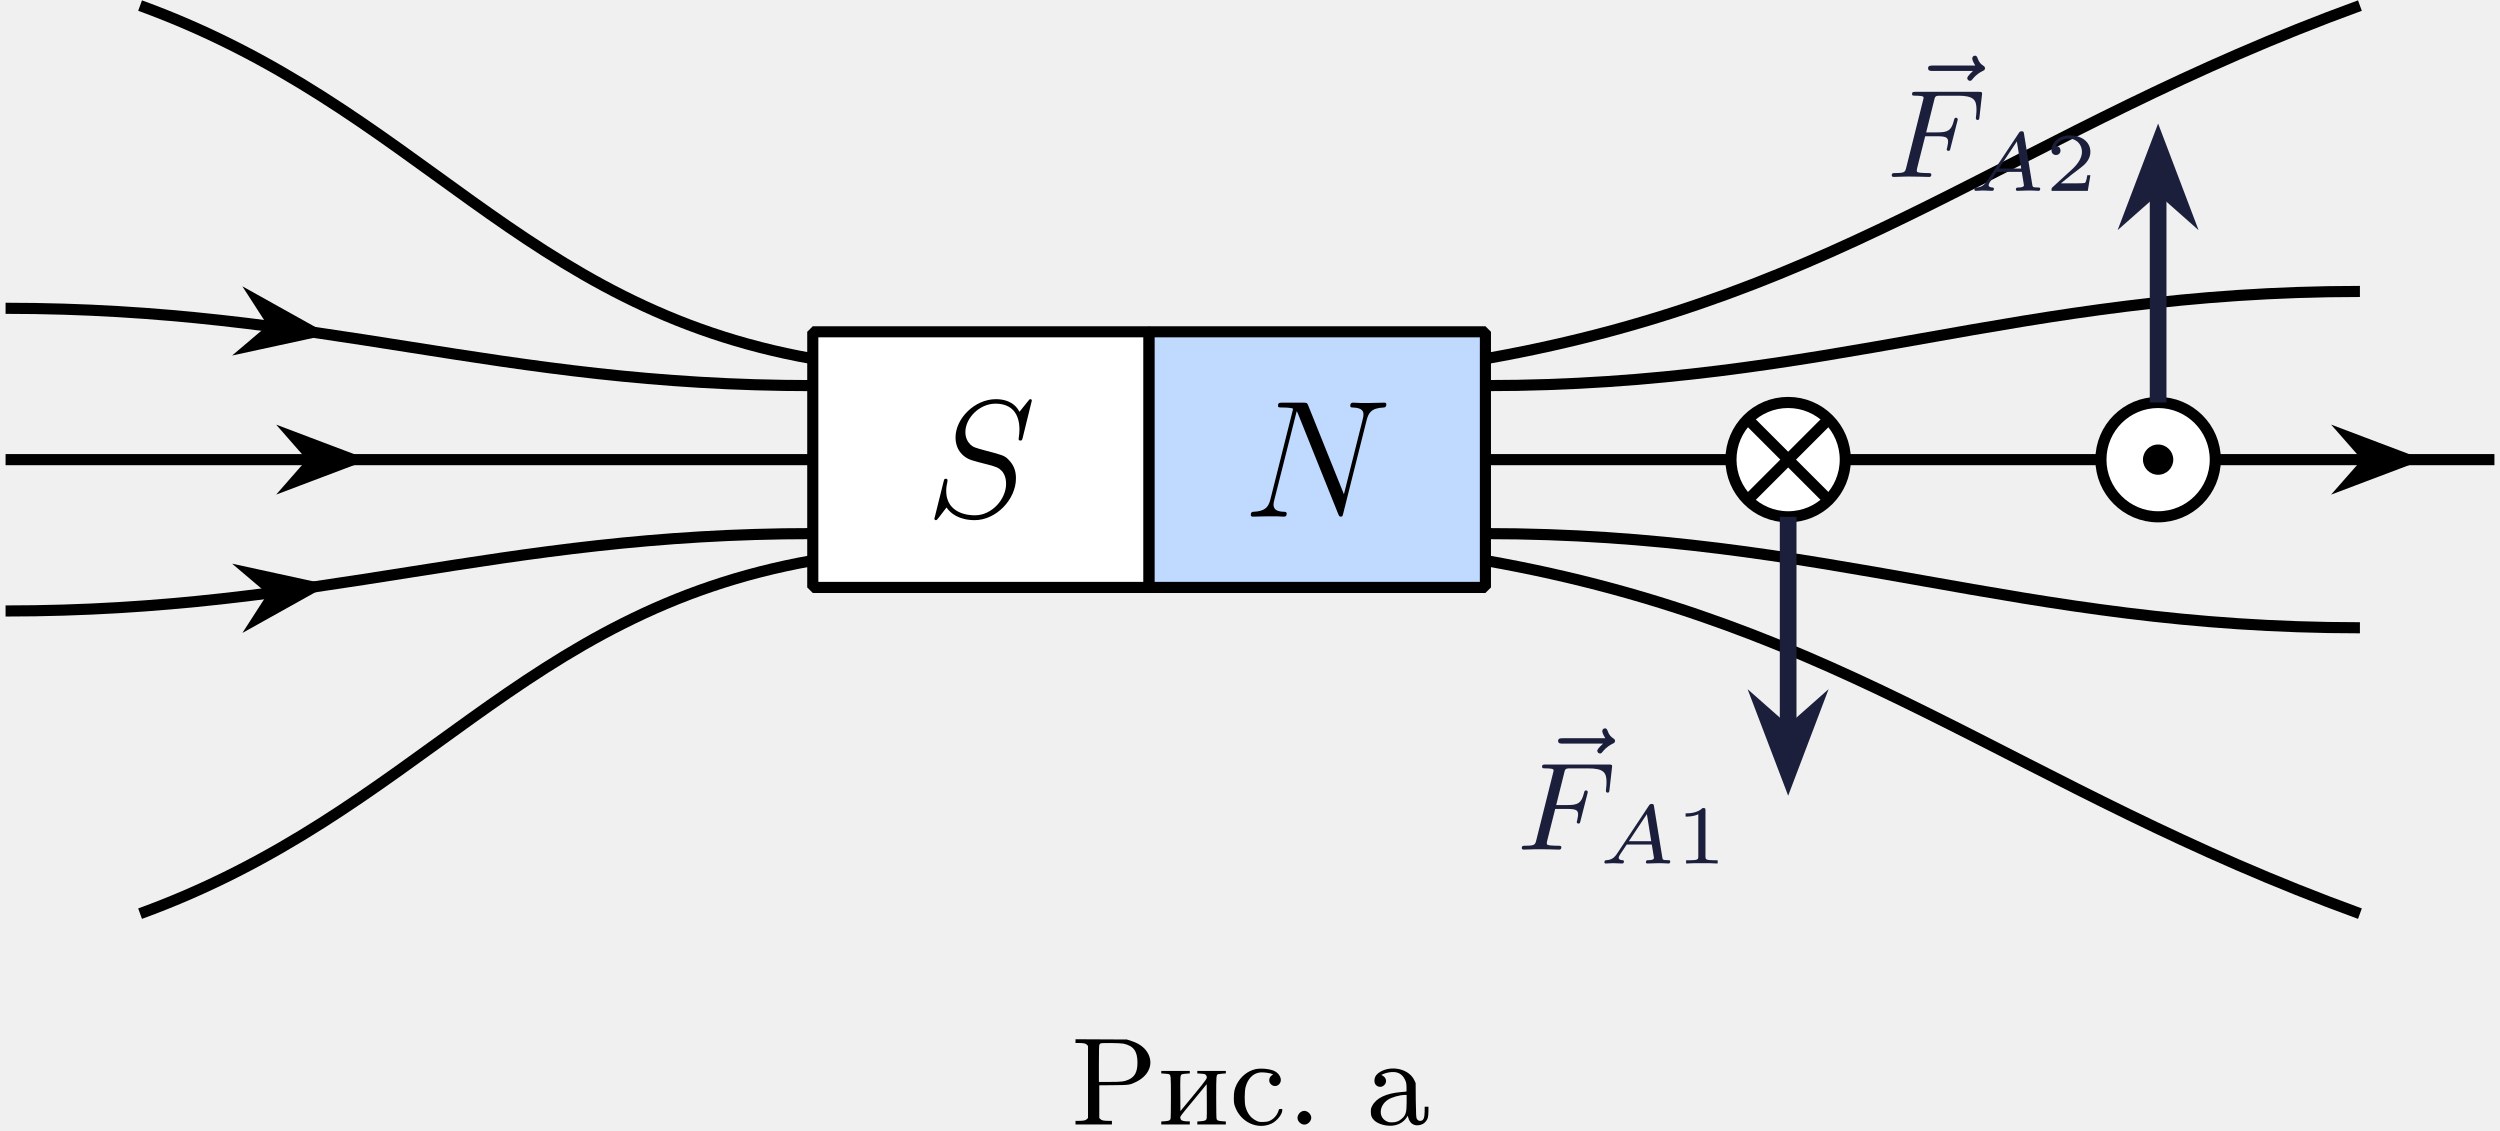
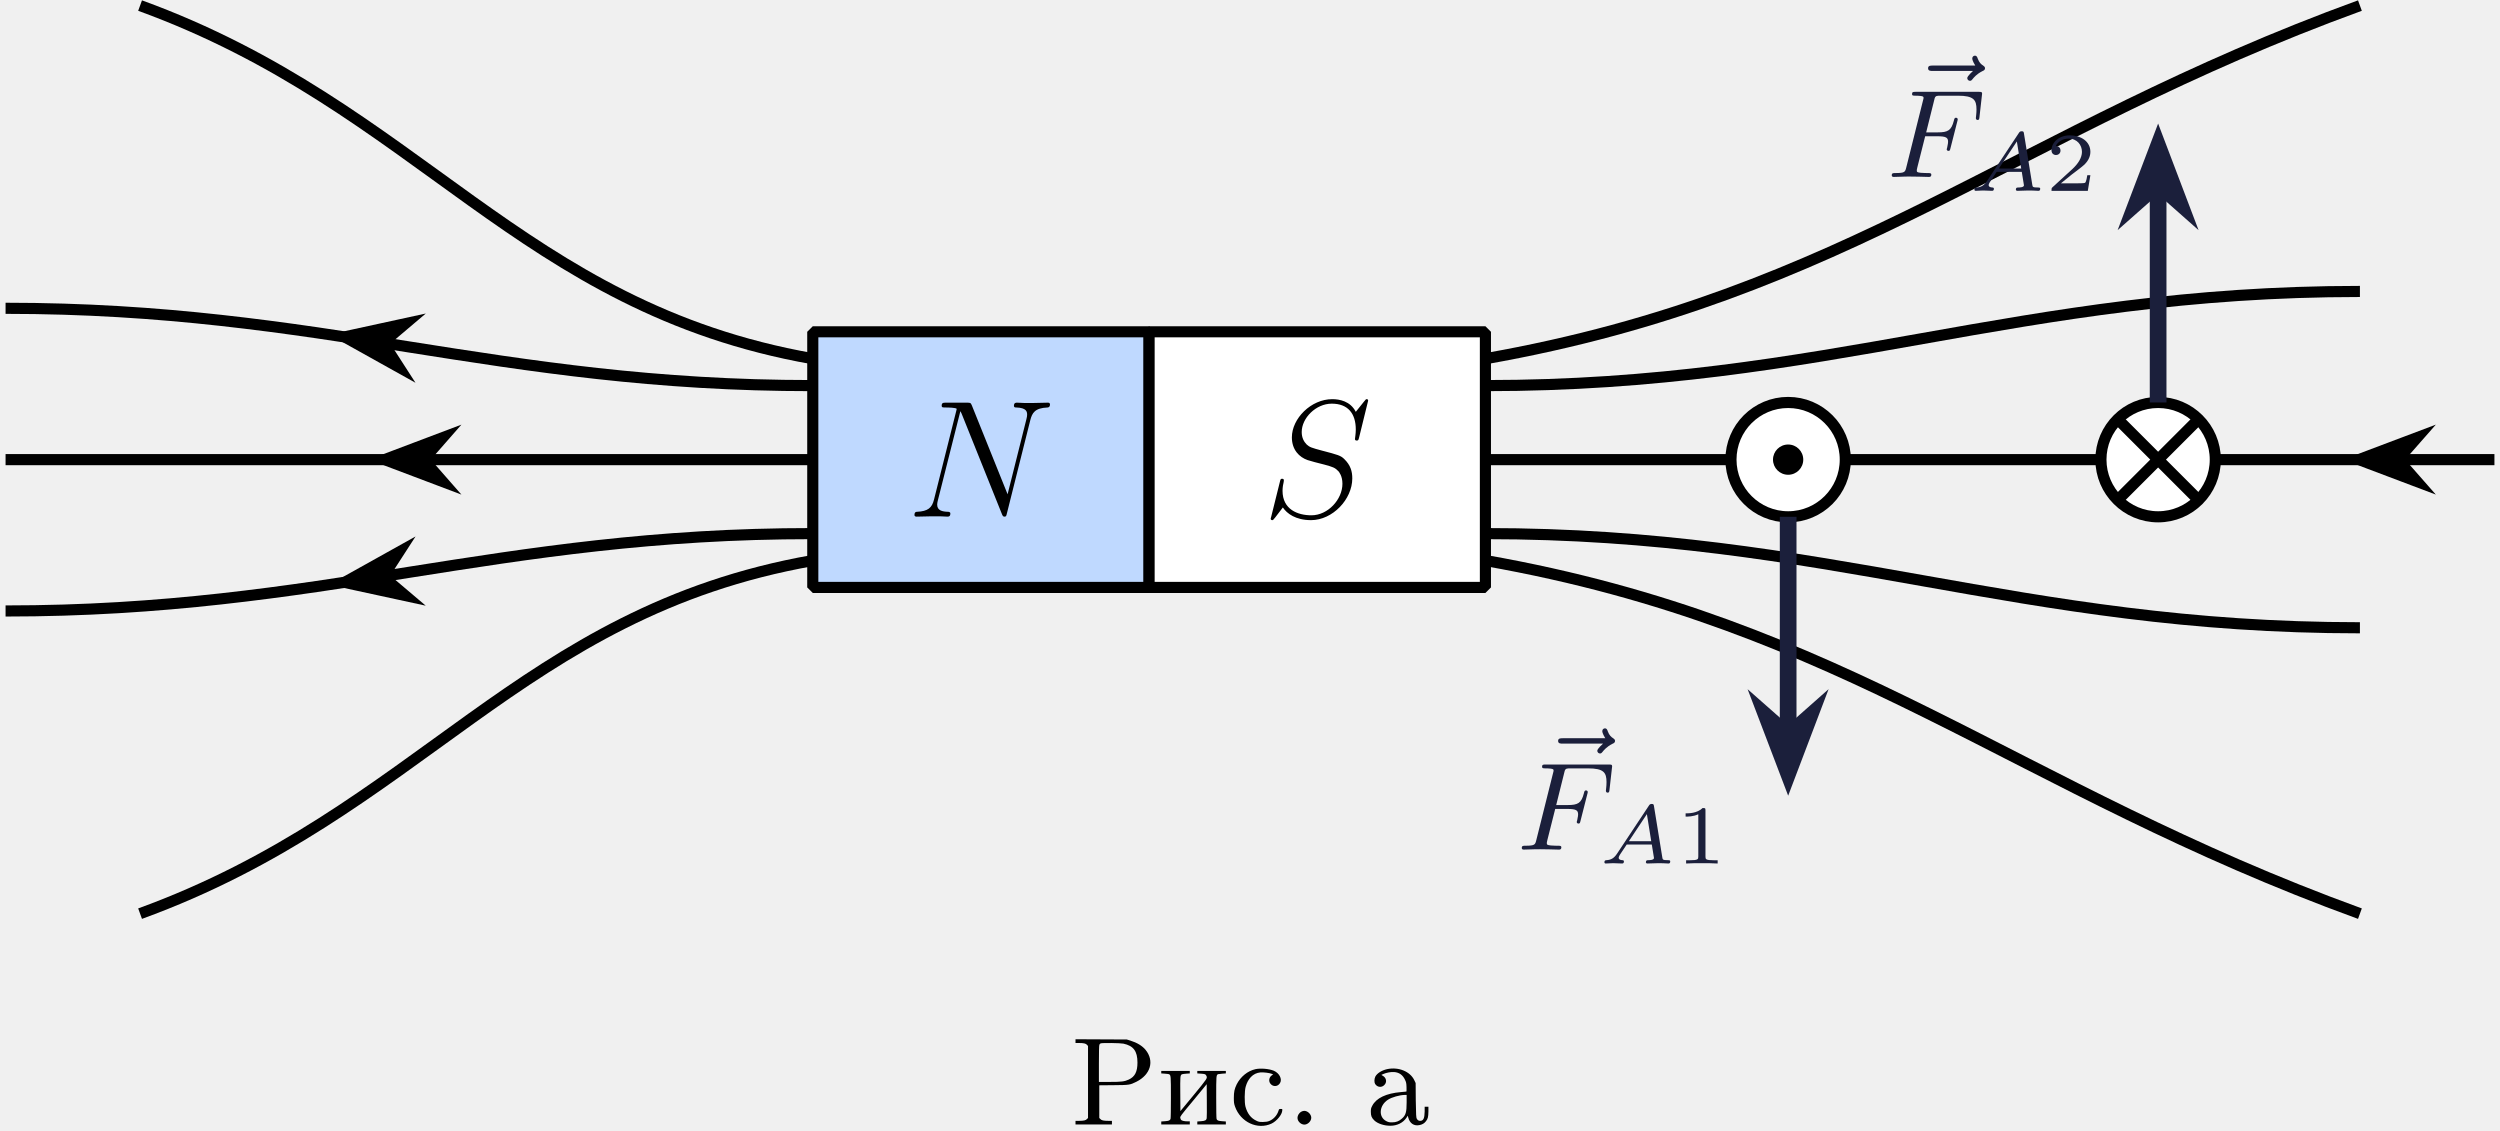
<svg xmlns="http://www.w3.org/2000/svg" xmlns:xlink="http://www.w3.org/1999/xlink" version="1.1" width="232.827pt" height="105.248pt" viewBox="-70.008 -70.008 179.098 80.96">
  <defs>
+     <path id="g4-49" d="M2.146-3.796C2.146-3.975 2.122-3.975 1.943-3.975C1.548-3.593 .938-3.593 .723-3.593V-3.359C.879-3.359 1.273-3.359 1.632-3.527V-.508C1.632-.311 1.632-.233 1.016-.233H.759V0C1.088-.024 1.554-.024 1.889-.024S2.69-.024 3.019 0V-.233H2.762C2.146-.233 2.146-.311 2.146-.508V-3.796Z" />
+     <path id="g4-50" d="M3.216-1.118H2.995C2.983-1.034 2.923-.64 2.833-.574C2.792-.538 2.307-.538 2.224-.538H1.106L1.871-1.16C2.074-1.321 2.606-1.704 2.792-1.883C2.971-2.062 3.216-2.367 3.216-2.792C3.216-3.539 2.54-3.975 1.739-3.975C.968-3.975 .43-3.467 .43-2.905C.43-2.6 .687-2.564 .753-2.564C.903-2.564 1.076-2.672 1.076-2.887C1.076-3.019 .998-3.21 .735-3.21C.873-3.515 1.237-3.742 1.65-3.742C2.277-3.742 2.612-3.276 2.612-2.792C2.612-2.367 2.331-1.931 1.913-1.548L.496-.251C.436-.191 .43-.185 .43 0H3.031L3.216-1.118Z" />
+     <path id="g2-65" d="M1.351-.729C1.124-.383 .921-.263 .586-.239C.502-.233 .43-.227 .43-.09C.43-.03 .478 0 .52 0C.687 0 .885-.024 1.058-.024C1.201-.024 1.554 0 1.698 0C1.763 0 1.829-.03 1.829-.149C1.829-.233 1.745-.239 1.728-.239C1.584-.245 1.453-.281 1.453-.412C1.453-.484 1.518-.586 1.536-.622L2.026-1.357H3.826L3.981-.395C3.981-.239 3.634-.239 3.575-.239C3.497-.239 3.401-.239 3.401-.09C3.401-.06 3.431 0 3.503 0C3.682 0 4.119-.024 4.298-.024C4.417-.024 4.531-.018 4.651-.018S4.902 0 5.015 0C5.051 0 5.147 0 5.147-.149C5.147-.239 5.069-.239 4.979-.239C4.609-.239 4.603-.281 4.579-.43L3.981-4.107C3.963-4.214 3.957-4.268 3.826-4.268C3.7-4.268 3.664-4.22 3.61-4.136L1.351-.729ZM2.182-1.596L3.473-3.539L3.784-1.596H2.182Z" />
+     <path id="g0-70" d="M2.789-2.914H3.667C4.304-2.914 4.429-2.806 4.429-2.52C4.429-2.493 4.42-2.331 4.367-2.116C4.331-2.008 4.331-2 4.331-1.982C4.331-1.946 4.358-1.865 4.456-1.865S4.564-1.91 4.6-2.053L5.093-3.99C5.102-4.026 5.12-4.08 5.12-4.125C5.12-4.178 5.084-4.241 4.994-4.241C4.896-4.241 4.878-4.178 4.842-4.026C4.663-3.327 4.411-3.192 3.685-3.192H2.86C2.977-3.685 3.434-5.523 3.47-5.64C3.533-5.819 3.631-5.819 3.9-5.819H5.138C6.267-5.819 6.465-5.523 6.465-4.833C6.465-4.528 6.42-4.286 6.42-4.214S6.465-4.08 6.545-4.08C6.653-4.08 6.662-4.142 6.68-4.304L6.868-5.972C6.868-6.097 6.779-6.097 6.608-6.097H2.116C1.937-6.097 1.847-6.097 1.847-5.936C1.847-5.819 1.937-5.819 2.125-5.819C2.161-5.819 2.322-5.819 2.466-5.801C2.663-5.774 2.672-5.738 2.672-5.658C2.672-5.631 2.672-5.613 2.627-5.452L1.435-.681C1.354-.359 1.336-.278 .664-.278C.493-.278 .395-.278 .395-.117C.395-.063 .421 0 .529 0C.628 0 1.049-.009 1.139-.018C1.21-.027 1.524-.027 1.722-.027C1.892-.027 2.143-.018 2.358-.018S2.824 0 3.04 0C3.111 0 3.228 0 3.228-.161C3.228-.278 3.138-.278 2.95-.278C2.932-.278 2.699-.278 2.484-.296C2.206-.323 2.188-.359 2.188-.466C2.188-.484 2.188-.538 2.224-.672L2.789-2.914Z" />
+     <path id="g0-126" d="M4.86-5.326C4.842-5.308 4.447-4.958 4.447-4.815C4.447-4.707 4.537-4.618 4.645-4.618C4.734-4.618 4.779-4.68 4.815-4.725C4.914-4.851 5.12-5.102 5.523-5.308C5.631-5.353 5.721-5.398 5.721-5.523C5.721-5.622 5.631-5.676 5.586-5.712C5.452-5.792 5.299-5.927 5.2-6.205C5.165-6.312 5.129-6.42 4.994-6.42C4.914-6.42 4.806-6.357 4.806-6.223C4.806-6.061 4.985-5.765 5.021-5.712H1.973C1.82-5.712 1.641-5.712 1.641-5.523C1.641-5.326 1.811-5.326 1.973-5.326H4.86Z" />
    <path id="g1-46" d="M1.031-.915C.888-.825 .78-.646 .78-.493C.771-.242 1.022 0 1.273 0C1.515 0 1.766-.242 1.766-.493C1.766-.735 1.515-.986 1.264-.986C1.201-.986 1.103-.959 1.031-.915Z" />
    <path id="g1-208" d="M.359-5.981V-5.846H.601C.95-5.846 1.103-5.81 1.184-5.712L1.255-5.631V-3.058V-.475L1.184-.403C1.103-.305 .95-.269 .601-.269H.359V-.134V-.009H1.659H2.968V-.134V-.269H2.717C2.367-.269 2.215-.305 2.134-.403L2.062-.475V-1.65V-2.815L3.075-2.824C4.223-2.833 4.259-2.842 4.716-3.067C5.738-3.578 6.025-4.555 5.38-5.353C5.147-5.64 4.761-5.873 4.295-6.016L4.035-6.097L2.197-6.106L.359-6.115ZM3.784-5.801C4.51-5.649 4.797-5.263 4.797-4.447C4.797-3.793 4.618-3.434 4.178-3.228C3.865-3.084 3.658-3.058 2.806-3.058H2.035V-4.367C2.035-5.227 2.044-5.694 2.071-5.73C2.089-5.765 2.125-5.801 2.161-5.819C2.277-5.864 3.551-5.846 3.784-5.801Z" />
    <path id="g1-224" d="M1.56-3.972C1.175-3.882 .852-3.676 .726-3.443C.646-3.282 .637-3.031 .708-2.914C.888-2.636 1.246-2.636 1.426-2.905C1.56-3.102 1.488-3.362 1.273-3.488L1.157-3.56L1.291-3.622C1.515-3.721 1.847-3.784 2.071-3.766C2.43-3.739 2.69-3.56 2.851-3.21C2.932-3.04 2.95-2.977 2.959-2.69C2.968-2.511 2.959-2.367 2.95-2.367C2.932-2.367 2.762-2.349 2.573-2.331C1.497-2.242 .789-1.901 .502-1.345C.412-1.175 .403-1.121 .403-.915C.403-.628 .457-.493 .646-.305C.879-.072 1.363 .09 1.82 .081C2.277 .081 2.708-.126 2.95-.484L3.049-.637L3.084-.502C3.192-.09 3.497 .117 3.882 .036C4.089 0 4.25-.099 4.358-.251C4.492-.421 4.519-.547 4.528-.933V-1.282H4.394H4.259V-.933C4.25-.448 4.169-.269 3.936-.269C3.829-.269 3.757-.314 3.694-.421C3.649-.511 3.64-.655 3.622-1.748L3.613-2.977L3.515-3.183C3.219-3.811 2.376-4.151 1.56-3.972ZM2.968-1.587C2.968-.879 2.905-.664 2.618-.421C2.421-.242 2.206-.161 1.928-.161C1.722-.161 1.668-.17 1.506-.251C.933-.547 .995-1.372 1.632-1.784C1.91-1.964 2.457-2.116 2.824-2.125H2.968Z" />
    <path id="g1-232" d="M.233-3.757V-3.667L.484-3.649C.619-3.64 .753-3.622 .78-3.613C.924-3.551 .924-3.506 .924-1.946C.924-1.094 .915-.448 .897-.403C.852-.296 .771-.26 .484-.242L.233-.224V-.117V-.009H1.255H2.277V-.126V-.233H2.107C1.892-.233 1.713-.278 1.659-.332C1.632-.359 1.605-.421 1.596-.484C1.578-.583 1.605-.619 2.537-1.739L3.488-2.896L3.497-1.722C3.506-1.076 3.497-.502 3.488-.448C3.461-.314 3.371-.26 3.067-.242L2.815-.224V-.117V-.009H3.838H4.86V-.117V-.224L4.609-.242C4.322-.26 4.232-.296 4.196-.403C4.178-.448 4.169-1.094 4.169-1.946C4.169-3.506 4.169-3.551 4.304-3.613C4.34-3.622 4.474-3.64 4.609-3.649L4.86-3.667V-3.757V-3.847H3.838H2.815V-3.757V-3.667L3.067-3.649C3.362-3.631 3.407-3.613 3.461-3.506C3.551-3.327 3.551-3.327 2.555-2.116L1.605-.968L1.596-2.188C1.587-3.461 1.587-3.533 1.713-3.604C1.748-3.622 1.892-3.64 2.026-3.649L2.277-3.667V-3.757V-3.847H1.255H.233Z" />
    <path id="g1-241" d="M1.865-3.972C1.3-3.847 .798-3.434 .52-2.887C.359-2.555 .314-2.349 .314-1.919C.314-1.587 .323-1.515 .395-1.3C.789-.17 2.017 .395 3.013-.072C3.389-.251 3.775-.717 3.784-1.022C3.793-1.121 3.784-1.121 3.676-1.121C3.56-1.121 3.551-1.121 3.506-.968C3.398-.646 3.147-.377 2.851-.26C2.717-.206 2.618-.197 2.394-.188C2.134-.188 2.089-.197 1.91-.287C1.533-.466 1.282-.798 1.148-1.282C1.067-1.578 1.076-2.385 1.157-2.699C1.246-3.013 1.354-3.21 1.533-3.407C1.722-3.604 1.946-3.712 2.215-3.739C2.439-3.757 2.869-3.703 3.022-3.64L3.129-3.596L3.04-3.533C2.851-3.407 2.789-3.147 2.914-2.959C3.093-2.69 3.461-2.699 3.622-2.977C3.793-3.255 3.578-3.685 3.183-3.856C2.851-3.999 2.224-4.053 1.865-3.972Z" />
-     <path id="g4-49" d="M2.146-3.796C2.146-3.975 2.122-3.975 1.943-3.975C1.548-3.593 .938-3.593 .723-3.593V-3.359C.879-3.359 1.273-3.359 1.632-3.527V-.508C1.632-.311 1.632-.233 1.016-.233H.759V0C1.088-.024 1.554-.024 1.889-.024S2.69-.024 3.019 0V-.233H2.762C2.146-.233 2.146-.311 2.146-.508V-3.796Z" />
-     <path id="g4-50" d="M3.216-1.118H2.995C2.983-1.034 2.923-.64 2.833-.574C2.792-.538 2.307-.538 2.224-.538H1.106L1.871-1.16C2.074-1.321 2.606-1.704 2.792-1.883C2.971-2.062 3.216-2.367 3.216-2.792C3.216-3.539 2.54-3.975 1.739-3.975C.968-3.975 .43-3.467 .43-2.905C.43-2.6 .687-2.564 .753-2.564C.903-2.564 1.076-2.672 1.076-2.887C1.076-3.019 .998-3.21 .735-3.21C.873-3.515 1.237-3.742 1.65-3.742C2.277-3.742 2.612-3.276 2.612-2.792C2.612-2.367 2.331-1.931 1.913-1.548L.496-.251C.436-.191 .43-.185 .43 0H3.031L3.216-1.118Z" />
-     <path id="g2-65" d="M1.351-.729C1.124-.383 .921-.263 .586-.239C.502-.233 .43-.227 .43-.09C.43-.03 .478 0 .52 0C.687 0 .885-.024 1.058-.024C1.201-.024 1.554 0 1.698 0C1.763 0 1.829-.03 1.829-.149C1.829-.233 1.745-.239 1.728-.239C1.584-.245 1.453-.281 1.453-.412C1.453-.484 1.518-.586 1.536-.622L2.026-1.357H3.826L3.981-.395C3.981-.239 3.634-.239 3.575-.239C3.497-.239 3.401-.239 3.401-.09C3.401-.06 3.431 0 3.503 0C3.682 0 4.119-.024 4.298-.024C4.417-.024 4.531-.018 4.651-.018S4.902 0 5.015 0C5.051 0 5.147 0 5.147-.149C5.147-.239 5.069-.239 4.979-.239C4.609-.239 4.603-.281 4.579-.43L3.981-4.107C3.963-4.214 3.957-4.268 3.826-4.268C3.7-4.268 3.664-4.22 3.61-4.136L1.351-.729ZM2.182-1.596L3.473-3.539L3.784-1.596H2.182Z" />
-     <path id="g0-70" d="M2.789-2.914H3.667C4.304-2.914 4.429-2.806 4.429-2.52C4.429-2.493 4.42-2.331 4.367-2.116C4.331-2.008 4.331-2 4.331-1.982C4.331-1.946 4.358-1.865 4.456-1.865S4.564-1.91 4.6-2.053L5.093-3.99C5.102-4.026 5.12-4.08 5.12-4.125C5.12-4.178 5.084-4.241 4.994-4.241C4.896-4.241 4.878-4.178 4.842-4.026C4.663-3.327 4.411-3.192 3.685-3.192H2.86C2.977-3.685 3.434-5.523 3.47-5.64C3.533-5.819 3.631-5.819 3.9-5.819H5.138C6.267-5.819 6.465-5.523 6.465-4.833C6.465-4.528 6.42-4.286 6.42-4.214S6.465-4.08 6.545-4.08C6.653-4.08 6.662-4.142 6.68-4.304L6.868-5.972C6.868-6.097 6.779-6.097 6.608-6.097H2.116C1.937-6.097 1.847-6.097 1.847-5.936C1.847-5.819 1.937-5.819 2.125-5.819C2.161-5.819 2.322-5.819 2.466-5.801C2.663-5.774 2.672-5.738 2.672-5.658C2.672-5.631 2.672-5.613 2.627-5.452L1.435-.681C1.354-.359 1.336-.278 .664-.278C.493-.278 .395-.278 .395-.117C.395-.063 .421 0 .529 0C.628 0 1.049-.009 1.139-.018C1.21-.027 1.524-.027 1.722-.027C1.892-.027 2.143-.018 2.358-.018S2.824 0 3.04 0C3.111 0 3.228 0 3.228-.161C3.228-.278 3.138-.278 2.95-.278C2.932-.278 2.699-.278 2.484-.296C2.206-.323 2.188-.359 2.188-.466C2.188-.484 2.188-.538 2.224-.672L2.789-2.914Z" />
-     <path id="g0-126" d="M4.86-5.326C4.842-5.308 4.447-4.958 4.447-4.815C4.447-4.707 4.537-4.618 4.645-4.618C4.734-4.618 4.779-4.68 4.815-4.725C4.914-4.851 5.12-5.102 5.523-5.308C5.631-5.353 5.721-5.398 5.721-5.523C5.721-5.622 5.631-5.676 5.586-5.712C5.452-5.792 5.299-5.927 5.2-6.205C5.165-6.312 5.129-6.42 4.994-6.42C4.914-6.42 4.806-6.357 4.806-6.223C4.806-6.061 4.985-5.765 5.021-5.712H1.973C1.82-5.712 1.641-5.712 1.641-5.523C1.641-5.326 1.811-5.326 1.973-5.326H4.86Z" />
    <path id="g3-78" d="M8.847-6.91C8.978-7.424 9.17-7.783 10.078-7.819C10.114-7.819 10.258-7.831 10.258-8.034C10.258-8.165 10.15-8.165 10.102-8.165C9.863-8.165 9.253-8.141 9.014-8.141H8.44C8.273-8.141 8.058-8.165 7.89-8.165C7.819-8.165 7.675-8.165 7.675-7.938C7.675-7.819 7.771-7.819 7.855-7.819C8.572-7.795 8.62-7.52 8.62-7.305C8.62-7.197 8.608-7.161 8.572-6.994L7.221-1.602L4.663-7.962C4.579-8.153 4.567-8.165 4.304-8.165H2.845C2.606-8.165 2.499-8.165 2.499-7.938C2.499-7.819 2.582-7.819 2.809-7.819C2.869-7.819 3.575-7.819 3.575-7.711C3.575-7.687 3.551-7.592 3.539-7.556L1.949-1.219C1.805-.634 1.518-.383 .729-.347C.669-.347 .55-.335 .55-.12C.55 0 .669 0 .705 0C.944 0 1.554-.024 1.793-.024H2.367C2.534-.024 2.738 0 2.905 0C2.989 0 3.12 0 3.12-.227C3.12-.335 3.001-.347 2.953-.347C2.558-.359 2.176-.43 2.176-.861C2.176-.956 2.2-1.064 2.224-1.16L3.838-7.556C3.909-7.436 3.909-7.412 3.957-7.305L6.802-.215C6.862-.072 6.886 0 6.994 0C7.113 0 7.125-.036 7.173-.239L8.847-6.91Z" />
    <path id="g3-83" d="M7.592-8.309C7.592-8.416 7.508-8.416 7.484-8.416C7.436-8.416 7.424-8.404 7.281-8.225C7.209-8.141 6.719-7.52 6.707-7.508C6.312-8.285 5.523-8.416 5.021-8.416C3.503-8.416 2.128-7.03 2.128-5.679C2.128-4.782 2.666-4.256 3.252-4.053C3.383-4.005 4.089-3.814 4.447-3.73C5.057-3.563 5.212-3.515 5.464-3.252C5.511-3.192 5.75-2.917 5.75-2.355C5.75-1.243 4.722-.096 3.527-.096C2.546-.096 1.459-.514 1.459-1.853C1.459-2.08 1.506-2.367 1.542-2.487C1.542-2.523 1.554-2.582 1.554-2.606C1.554-2.654 1.53-2.714 1.435-2.714C1.327-2.714 1.315-2.69 1.267-2.487L.658-.036C.658-.024 .61 .132 .61 .143C.61 .251 .705 .251 .729 .251C.777 .251 .789 .239 .933 .06L1.482-.658C1.769-.227 2.391 .251 3.503 .251C5.045 .251 6.456-1.243 6.456-2.738C6.456-3.24 6.336-3.682 5.882-4.125C5.631-4.376 5.416-4.435 4.316-4.722C3.515-4.937 3.407-4.973 3.192-5.165C2.989-5.368 2.833-5.655 2.833-6.061C2.833-7.066 3.85-8.094 4.985-8.094C6.157-8.094 6.707-7.376 6.707-6.241C6.707-5.93 6.647-5.607 6.647-5.559C6.647-5.452 6.743-5.452 6.779-5.452C6.886-5.452 6.898-5.487 6.946-5.679L7.592-8.309Z" />
  </defs>
  <g id="page1">
-     <path d="M-69.609-37.082H-11.781" stroke="#000" fill="none" stroke-width=".797" stroke-miterlimit="10" stroke-linejoin="bevel" />
-     <path d="M-44.723-37.082L-48.875-38.652L-47.5-37.082L-48.875-35.512Z" />
-     <path d="M-44.723-37.082L-48.875-38.652L-47.5-37.082L-48.875-35.512Z" stroke="#000" fill="none" stroke-width=".797" stroke-miterlimit="10" />
-     <path d="M-69.609-26.238C-46.883-26.238-34.512-31.781-11.781-31.781" stroke="#000" fill="none" stroke-width=".797" stroke-miterlimit="10" stroke-linejoin="bevel" />
-     <path d="M-47.566-27.953L-51.906-28.898L-50.313-27.547L-51.445-25.789Z" />
-     <path d="M-47.566-27.953L-51.906-28.898L-50.313-27.547L-51.445-25.789Z" stroke="#000" fill="none" stroke-width=".797" stroke-miterlimit="10" />
-     <path d="M-69.609-47.922C-46.883-47.922-34.512-42.383-11.781-42.383" stroke="#000" fill="none" stroke-width=".797" stroke-miterlimit="10" stroke-linejoin="bevel" />
-     <path d="M-47.566-46.207L-51.445-48.371L-50.313-46.617L-51.906-45.266Z" />
-     <path d="M-47.566-46.207L-51.445-48.371L-50.313-46.617L-51.906-45.266Z" stroke="#000" fill="none" stroke-width=".797" stroke-miterlimit="10" />
+     <path d="M-11.781-37.082H-69.609" stroke="#000" fill="none" stroke-width=".797" stroke-miterlimit="10" stroke-linejoin="bevel" />
+     <path d="M-42.453-37.082L-38.301-35.512L-39.676-37.082L-38.301-38.652Z" />
+     <path d="M-42.453-37.082L-38.301-35.512L-39.676-37.082L-38.301-38.652Z" stroke="#000" fill="none" stroke-width=".797" stroke-miterlimit="10" />
+     <path d="M-11.781-31.781C-34.512-31.781-46.883-26.238-69.609-26.238" stroke="#000" fill="none" stroke-width=".797" stroke-miterlimit="10" stroke-linejoin="bevel" />
+     <path d="M-45.32-28.285L-40.981-27.344L-42.574-28.695L-41.441-30.449Z" />
+     <path d="M-45.32-28.285L-40.981-27.344L-42.574-28.695L-41.441-30.449Z" stroke="#000" fill="none" stroke-width=".797" stroke-miterlimit="10" />
+     <path d="M-11.781-42.383C-34.512-42.383-46.883-47.922-69.609-47.922" stroke="#000" fill="none" stroke-width=".797" stroke-miterlimit="10" stroke-linejoin="bevel" />
+     <path d="M-45.32-45.875L-41.441-43.711L-42.574-45.469L-40.98-46.82Z" />
+     <path d="M-45.32-45.875L-41.441-43.711L-42.574-45.469L-40.98-46.82Z" stroke="#000" fill="none" stroke-width=".797" stroke-miterlimit="10" />
    <path d="M-11.781-44.309C-32.734-48.004-39.98-62.332-59.973-69.609" stroke="#000" fill="none" stroke-width=".797" stroke-miterlimit="10" stroke-linejoin="bevel" />
    <path d="M-11.781-29.852C-32.734-26.156-39.98-11.828-59.973-4.555" stroke="#000" fill="none" stroke-width=".797" stroke-miterlimit="10" stroke-linejoin="bevel" />
-     <path d="M36.406-37.082H108.691" stroke="#000" fill="none" stroke-width=".797" stroke-miterlimit="10" stroke-linejoin="bevel" />
-     <path d="M102.496-37.082L98.344-38.652L99.723-37.082L98.344-35.512Z" />
-     <path d="M102.496-37.082L98.344-38.652L99.723-37.082L98.344-35.512Z" stroke="#000" fill="none" stroke-width=".797" stroke-miterlimit="10" />
+     <path d="M108.691-37.082H36.406" stroke="#000" fill="none" stroke-width=".797" stroke-miterlimit="10" stroke-linejoin="bevel" />
+     <path d="M98.985-37.082L103.141-35.512L101.762-37.082L103.141-38.652Z" />
+     <path d="M98.985-37.082L103.141-35.512L101.762-37.082L103.141-38.652Z" stroke="#000" fill="none" stroke-width=".797" stroke-miterlimit="10" />
    <path d="M36.406-44.309C62.387-48.891 74.266-60.586 99.055-69.609" stroke="#000" fill="none" stroke-width=".797" stroke-miterlimit="10" stroke-linejoin="bevel" />
    <path d="M36.406-29.852C62.387-25.273 74.266-13.574 99.055-4.555" stroke="#000" fill="none" stroke-width=".797" stroke-miterlimit="10" stroke-linejoin="bevel" />
    <path d="M36.406-42.383C61.031-42.383 74.434-49.129 99.055-49.129" stroke="#000" fill="none" stroke-width=".797" stroke-miterlimit="10" stroke-linejoin="bevel" />
    <path d="M36.406-31.781C61.031-31.781 74.434-25.035 99.055-25.035" stroke="#000" fill="none" stroke-width=".797" stroke-miterlimit="10" stroke-linejoin="bevel" />
-     <path d="M-11.781-27.926V-46.238H12.312V-27.926Z" fill="#fff" />
+     <path d="M-11.781-27.926V-46.238H12.312V-27.926Z" fill="#bfd9ff" />
    <path d="M-11.781-27.926V-46.238H12.312V-27.926Z" stroke="#000" fill="none" stroke-width=".797" stroke-miterlimit="10" stroke-linejoin="bevel" />
-     <path d="M12.312-27.926V-46.238H36.406V-27.926Z" fill="#bfd9ff" />
+     <path d="M12.312-27.926V-46.238H36.406V-27.926Z" fill="#fff" />
    <path d="M12.312-27.926V-46.238H36.406V-27.926Z" stroke="#000" fill="none" stroke-width=".797" stroke-miterlimit="10" stroke-linejoin="bevel" />
-     <g transform="matrix(1 0 0 1 6.7361 4.0847)">
+     <g transform="matrix(1 0 0 1 -17.35883 4.0847)">
      <use x="12.313" y="-37.081" xlink:href="#g3-78" />
    </g>
-     <g transform="matrix(1 0 0 1 -15.99516 4.0847)">
+     <g transform="matrix(1 0 0 1 8.0997 4.0847)">
      <use x="12.313" y="-37.081" xlink:href="#g3-83" />
    </g>
    <path d="M62.188-37.082C62.188-39.344 60.355-41.176 58.094-41.176C55.832-41.176 53.996-39.344 53.996-37.082C53.996-34.82 55.832-32.984 58.094-32.984C60.355-32.984 62.188-34.82 62.188-37.082Z" fill="#fff" />
    <path d="M62.188-37.082C62.188-39.344 60.355-41.176 58.094-41.176C55.832-41.176 53.996-39.344 53.996-37.082C53.996-34.82 55.832-32.984 58.094-32.984C60.355-32.984 62.188-34.82 62.188-37.082Z" stroke="#000" fill="none" stroke-width=".797" stroke-miterlimit="10" stroke-linejoin="bevel" />
-     <path d="M55.203-34.191L60.984-39.973M55.203-39.973L60.984-34.191" stroke="#000" fill="none" stroke-width=".797" stroke-miterlimit="10" stroke-linejoin="bevel" />
+     <path d="M59.176-37.082C59.176-37.68 58.691-38.164 58.094-38.164C57.496-38.164 57.008-37.68 57.008-37.082C57.008-36.48 57.496-35.996 58.094-35.996C58.691-35.996 59.176-36.48 59.176-37.082Z" />
    <path d="M88.695-37.082C88.695-39.344 86.859-41.176 84.598-41.176C82.336-41.176 80.5-39.344 80.5-37.082C80.5-34.82 82.336-32.984 84.598-32.984C86.859-32.984 88.695-34.82 88.695-37.082Z" fill="#fff" />
    <path d="M88.695-37.082C88.695-39.344 86.859-41.176 84.598-41.176C82.336-41.176 80.5-39.344 80.5-37.082C80.5-34.82 82.336-32.984 84.598-32.984C86.859-32.984 88.695-34.82 88.695-37.082Z" stroke="#000" fill="none" stroke-width=".797" stroke-miterlimit="10" stroke-linejoin="bevel" />
-     <path d="M85.684-37.082C85.684-37.68 85.195-38.164 84.598-38.164C84-38.164 83.512-37.68 83.512-37.082C83.512-36.48 84-35.996 84.598-35.996C85.195-35.996 85.684-36.48 85.684-37.082Z" />
+     <path d="M81.707-34.191L87.488-39.973M81.707-39.973L87.488-34.191" stroke="#000" fill="none" stroke-width=".797" stroke-miterlimit="10" stroke-linejoin="bevel" />
    <path d="M58.094-32.984V-17.578" stroke="#1b1f3b" fill="none" stroke-width="1.196" stroke-miterlimit="10" stroke-linejoin="bevel" />
    <path d="M58.094-14.687L59.574-18.586L58.094-17.277L56.609-18.586Z" fill="#1b1f3b" />
    <path d="M58.094-14.687L59.574-18.586L58.094-17.277L56.609-18.586Z" stroke="#1b1f3b" fill="none" stroke-width="1.196" stroke-miterlimit="10" />
    <g fill="#1b1f3b" transform="matrix(1 0 0 1 26.3037 27.93806)">
      <use x="13.669" y="-39.348" xlink:href="#g0-126" />
      <use x="12.313" y="-37.081" xlink:href="#g0-70" />
      <use x="18.197" y="-36.085" xlink:href="#g2-65" />
      <use x="23.721" y="-36.085" xlink:href="#g4-49" />
    </g>
    <path d="M84.598-41.176V-56.586" stroke="#1b1f3b" fill="none" stroke-width="1.196" stroke-miterlimit="10" stroke-linejoin="bevel" />
    <path d="M84.598-59.473L83.117-55.574L84.598-56.883L86.078-55.574Z" fill="#1b1f3b" />
    <path d="M84.598-59.473L83.117-55.574L84.598-56.883L86.078-55.574Z" stroke="#1b1f3b" fill="none" stroke-width="1.196" stroke-miterlimit="10" />
    <g fill="#1b1f3b" transform="matrix(1 0 0 1 52.8083 -20.2518)">
      <use x="13.669" y="-39.348" xlink:href="#g0-126" />
      <use x="12.313" y="-37.081" xlink:href="#g0-70" />
      <use x="18.197" y="-36.085" xlink:href="#g2-65" />
      <use x="23.721" y="-36.085" xlink:href="#g4-50" />
    </g>
    <g transform="matrix(1 0 0 1 -5.63132 47.6386)">
      <use x="12.313" y="-37.081" xlink:href="#g1-208" />
      <use x="18.582" y="-37.081" xlink:href="#g1-232" />
      <use x="23.701" y="-37.081" xlink:href="#g1-241" />
      <use x="27.795" y="-37.081" xlink:href="#g1-46" />
      <use x="33.426" y="-37.081" xlink:href="#g1-224" />
    </g>
  </g>
</svg>
